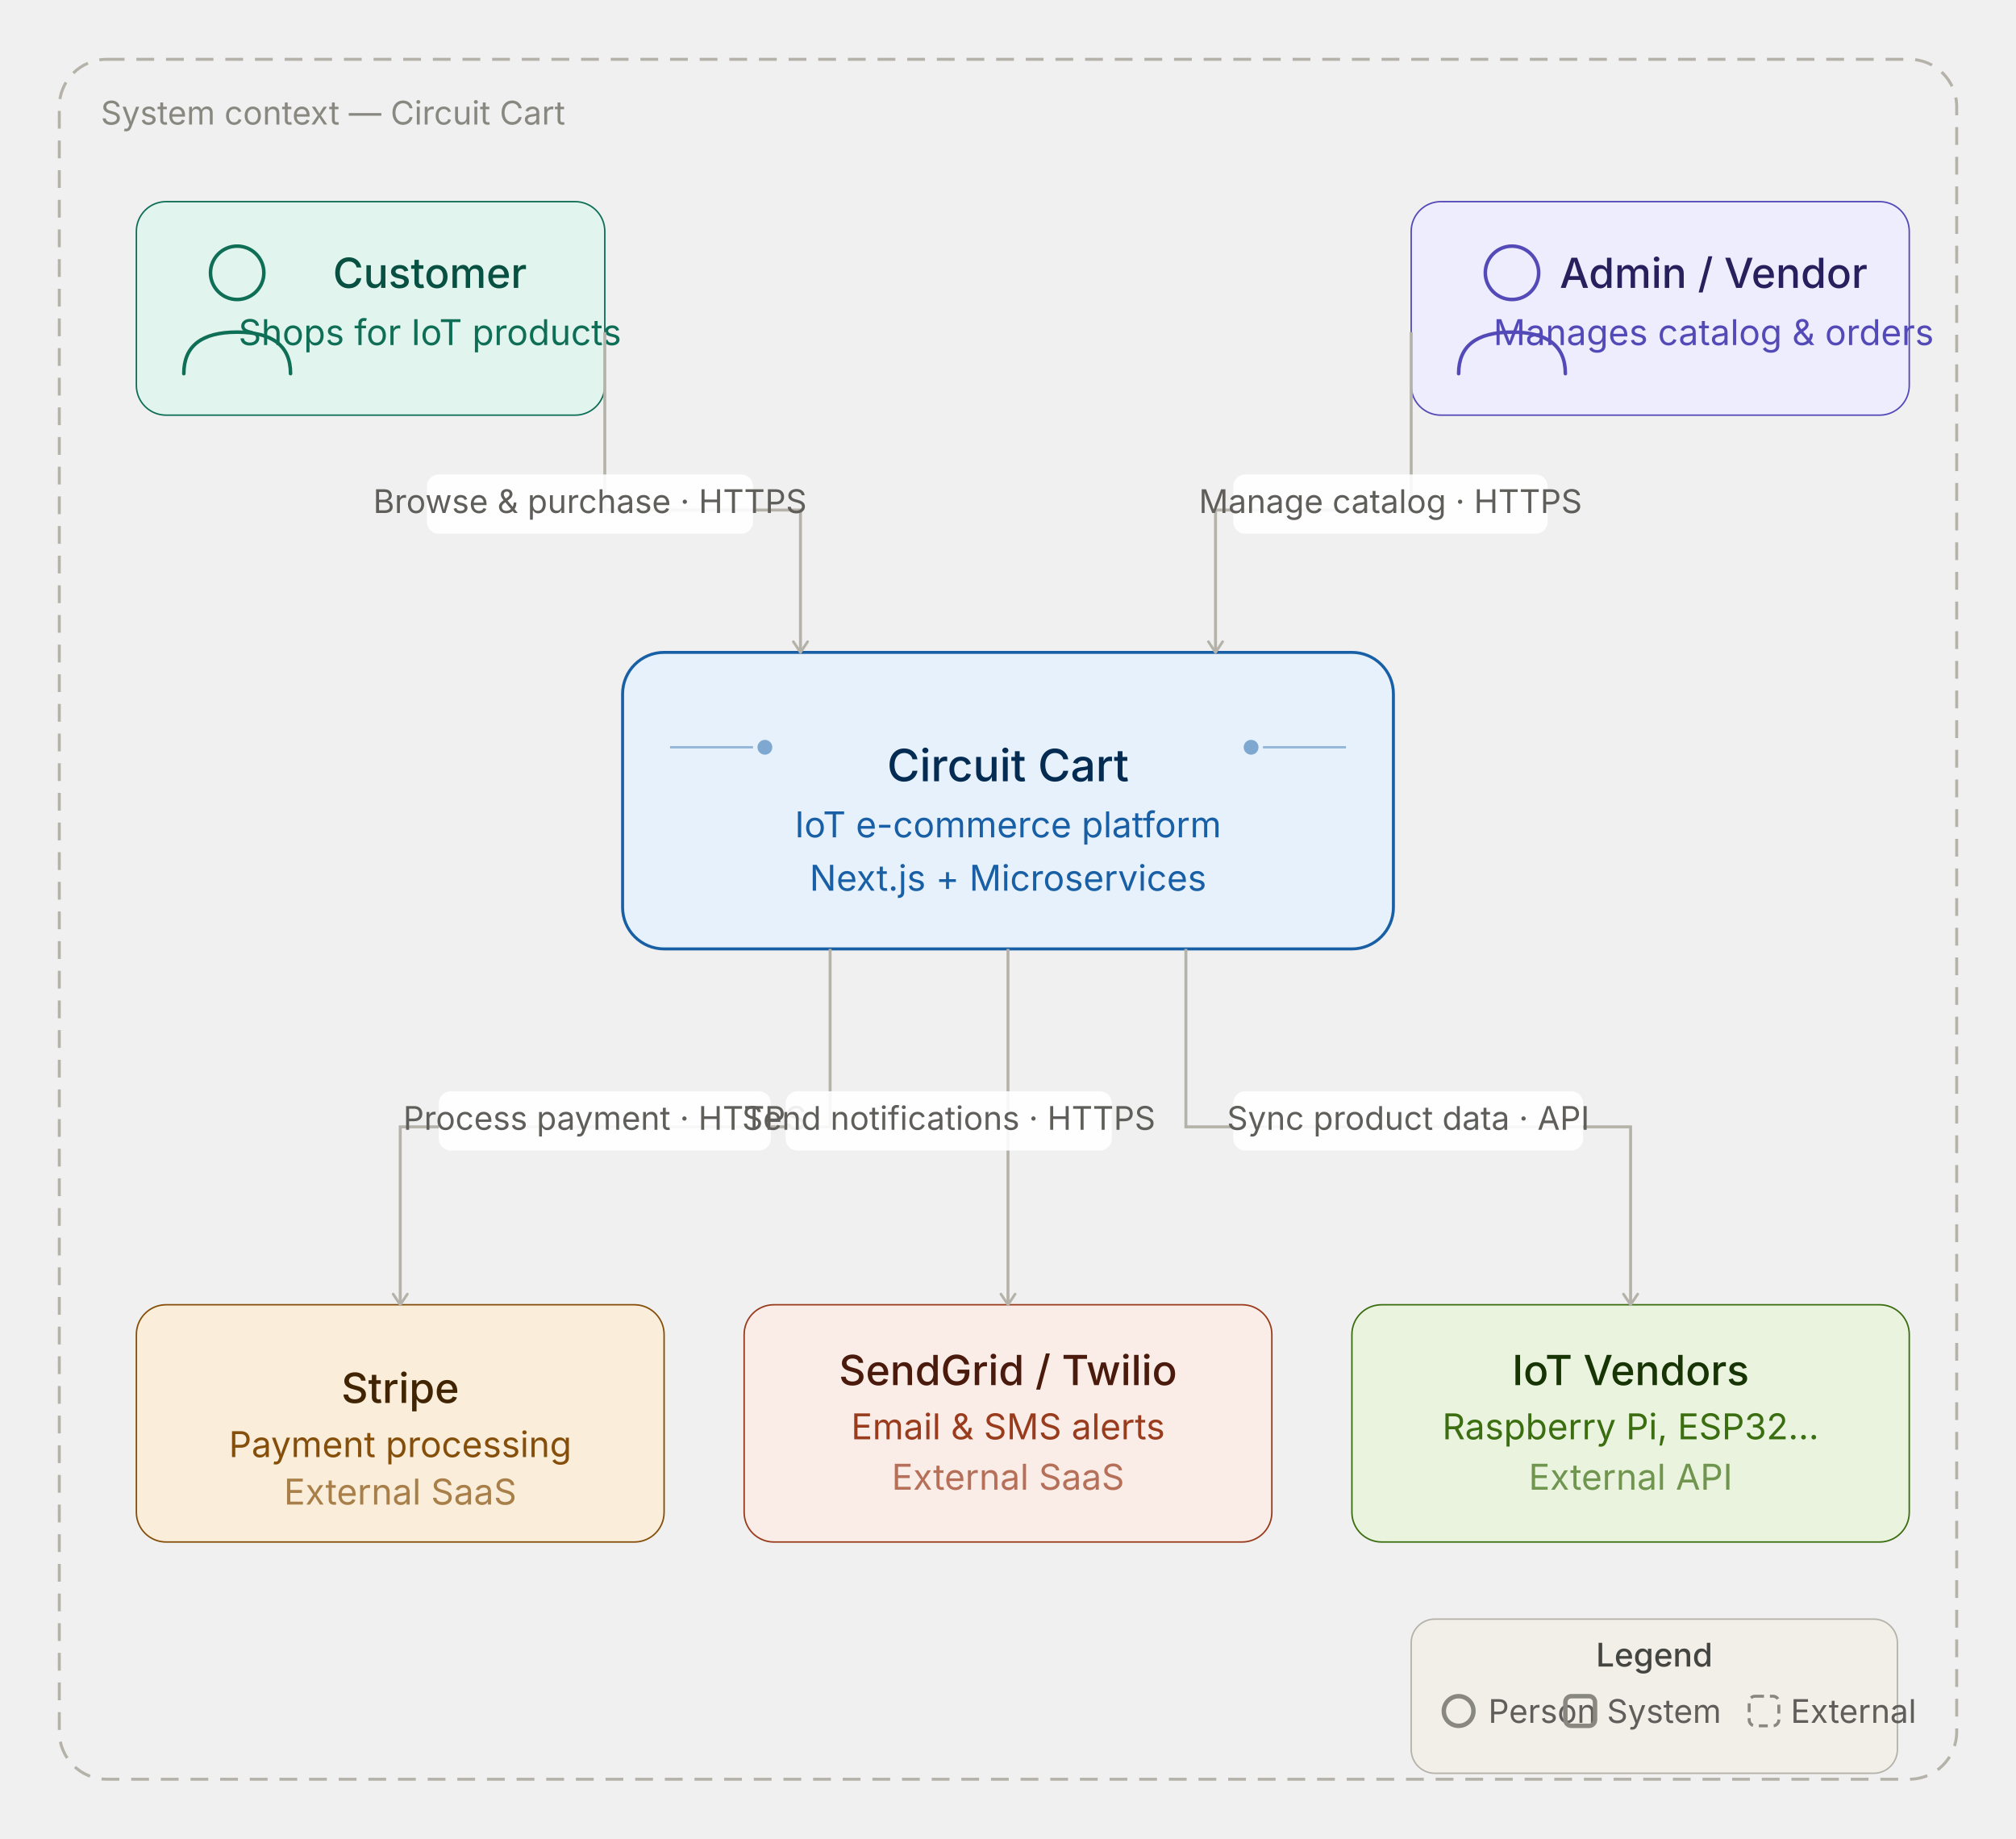
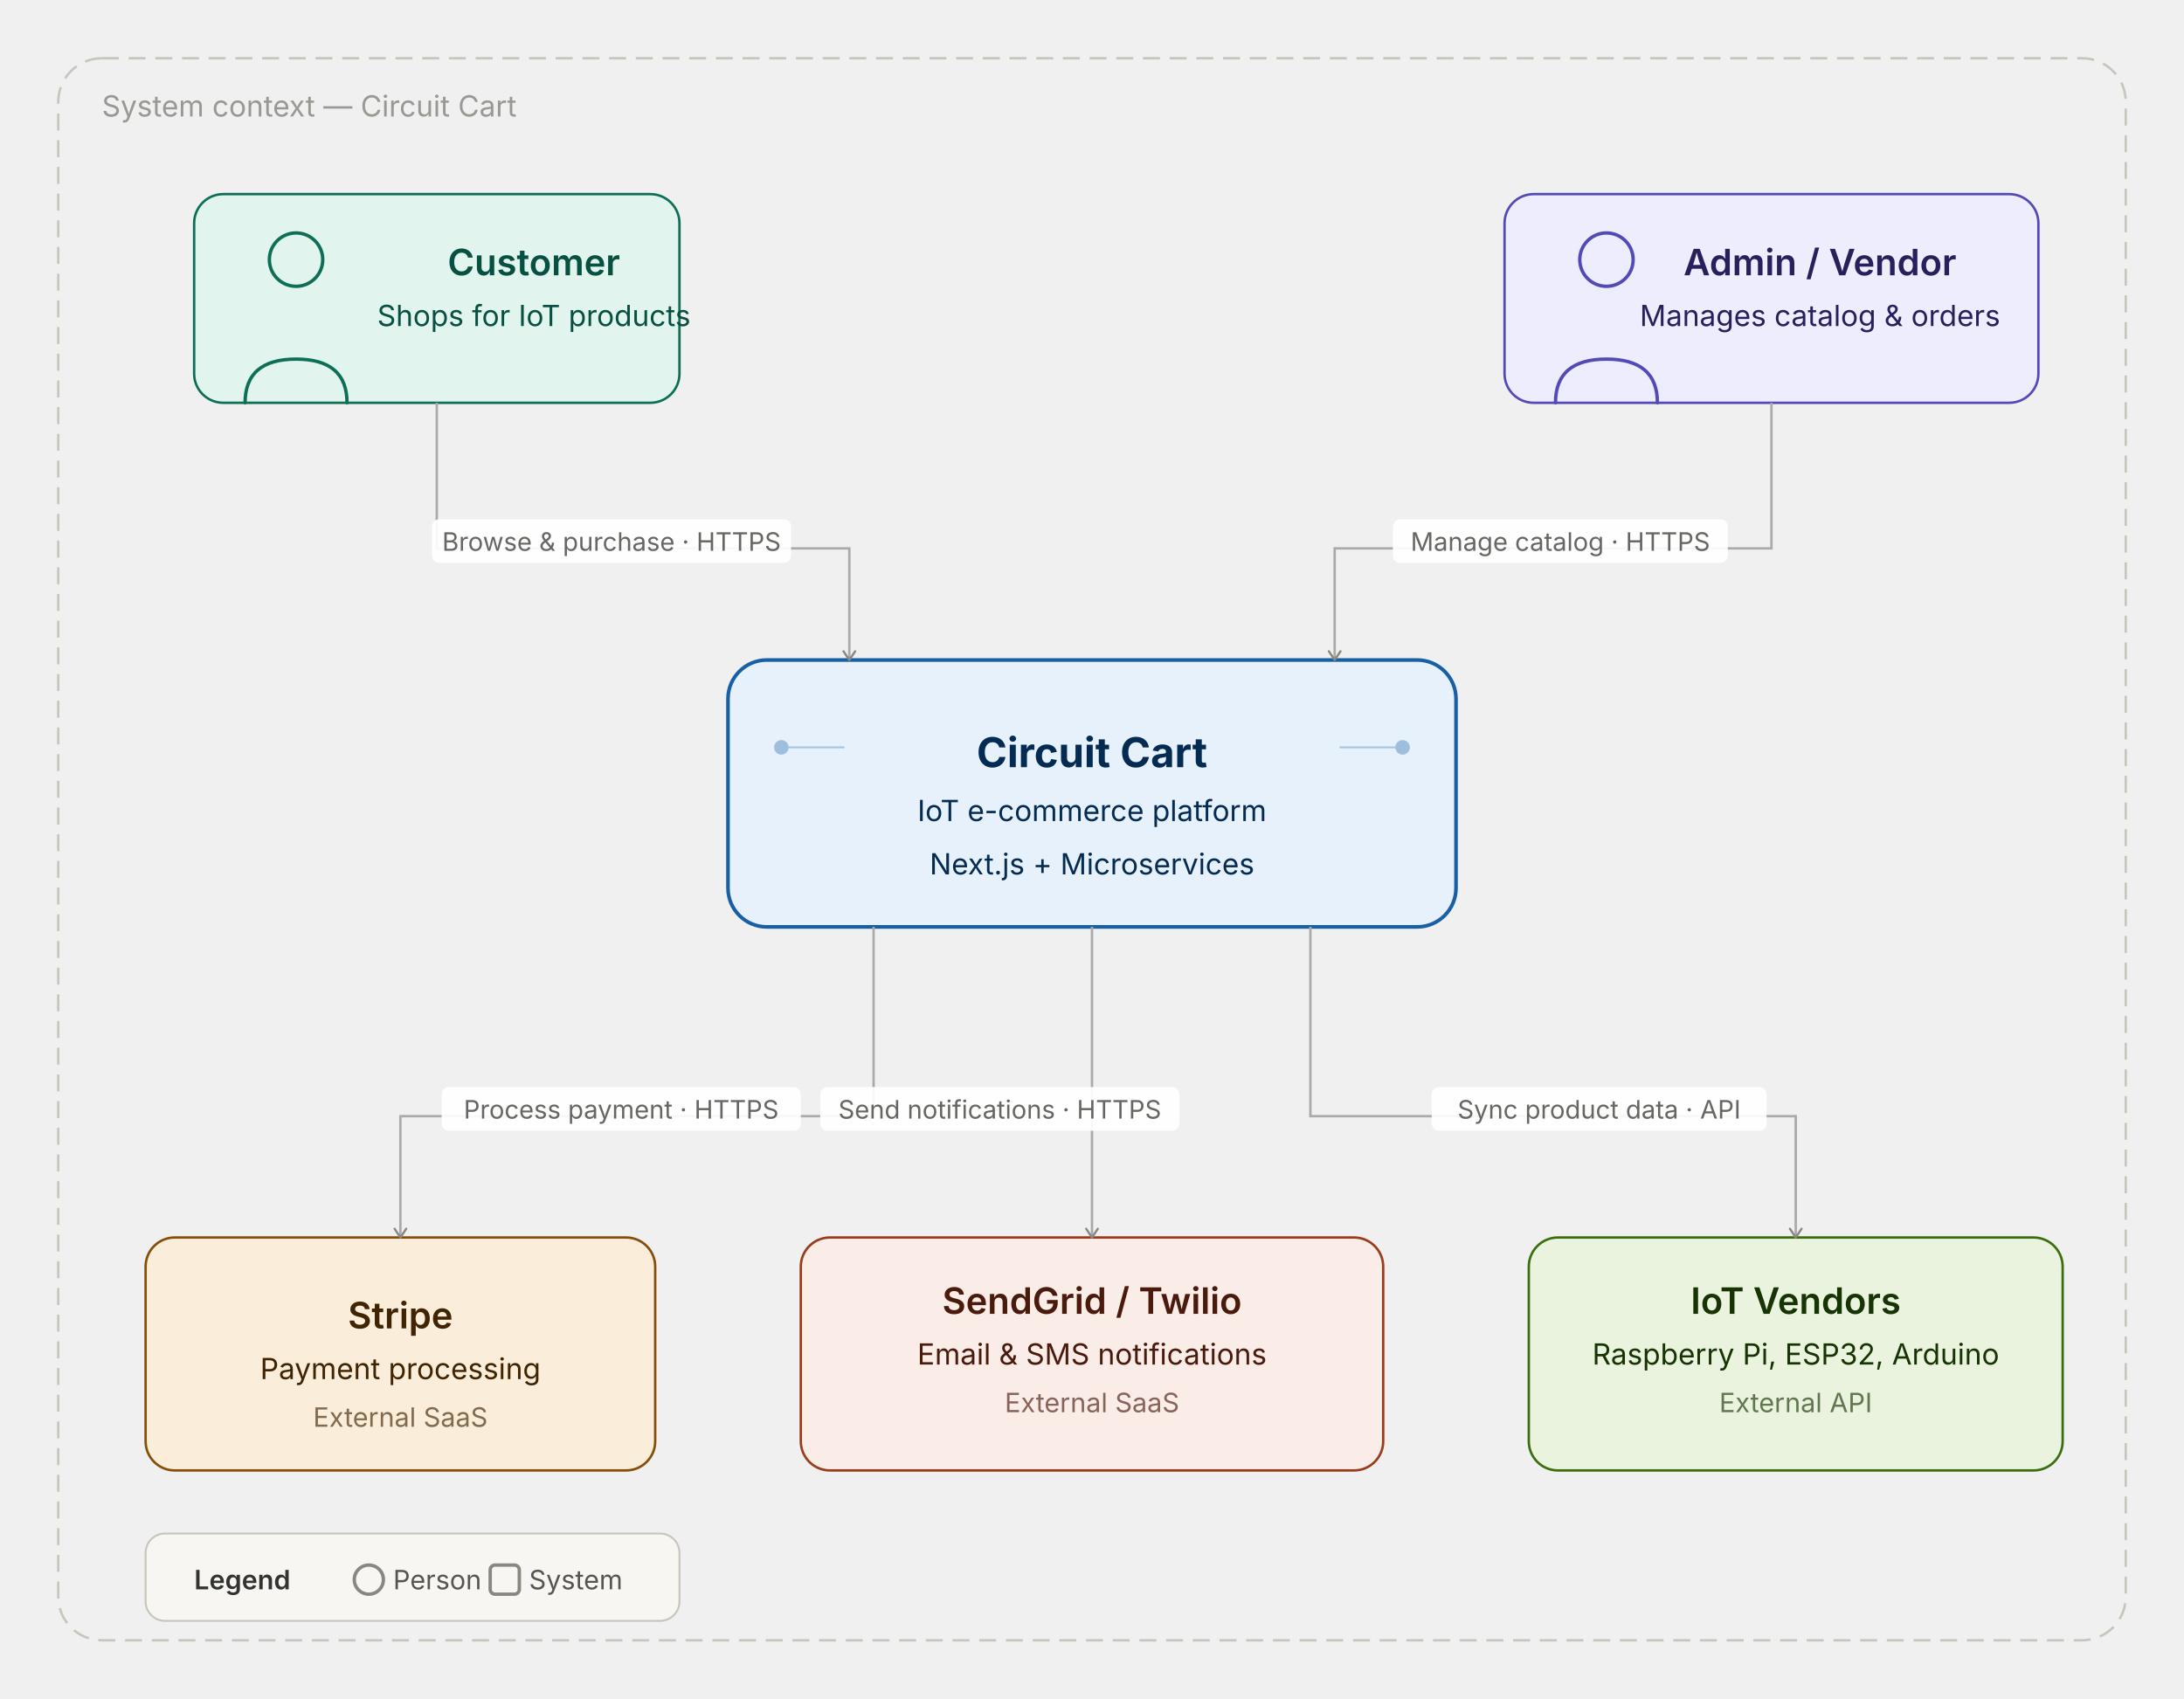
- <svg xmlns="http://www.w3.org/2000/svg" width="100%" viewBox="0 0 680 620" role="img">
+ <svg xmlns="http://www.w3.org/2000/svg" width="900" height="700" viewBox="0 0 900 700" role="img">
  <defs>
    <marker id="arrow" viewBox="0 0 10 10" refX="8" refY="5" markerWidth="6" markerHeight="6" orient="auto-start-reverse">
-       <path d="M2 1L8 5L2 9" fill="none" stroke="context-stroke" stroke-width="1.5" stroke-linecap="round" stroke-linejoin="round" />
+       <path d="M2 1L8 5L2 9" fill="none" stroke="#888780" stroke-width="1.5" stroke-linecap="round" stroke-linejoin="round" />
    </marker>
    <style>
-       svg { font-family: system-ui, -apple-system, sans-serif; }
-       .th { font-size: 14px; font-weight: 500; fill: #0C447C; }
-       .ts { font-size: 12px; font-weight: 400; fill: #185FA5; }
+       * { font-family: -apple-system, BlinkMacSystemFont, "Segoe UI", sans-serif; }

-       /* Teal — Customer */
-       .c-teal rect  { fill: #E1F5EE; stroke: #0F6E56; }
-       .c-teal .th   { fill: #085041; }
-       .c-teal .ts   { fill: #0F6E56; }
-       .c-teal .icon-shape { stroke: #0F6E56; }
+       .boundary      { fill: none; stroke: #C8C6BC; stroke-width: 1; stroke-dasharray: 7 4; }
+       .boundary-lbl  { font-size: 12px; fill: #999893; }

-       /* Purple — Admin */
-       .c-purple rect  { fill: #EEEDFE; stroke: #534AB7; }
-       .c-purple .th   { fill: #26215C; }
-       .c-purple .ts   { fill: #534AB7; }
-       .c-purple .icon-shape { stroke: #534AB7; }
+       .box-customer  { fill: #E1F5EE; stroke: #0F6E56; stroke-width: 1; }
+       .box-admin     { fill: #EEEDFE; stroke: #534AB7; stroke-width: 1; }
+       .box-core      { fill: #E6F1FB; stroke: #185FA5; stroke-width: 1.5; }
+       .box-stripe    { fill: #FAEEDA; stroke: #854F0B; stroke-width: 1; }
+       .box-notif     { fill: #FAECE7; stroke: #993C1D; stroke-width: 1; }
+       .box-iot       { fill: #EAF3DE; stroke: #3B6D11; stroke-width: 1; }
+       .box-legend    { fill: #F7F6F2; stroke: #C8C6BC; stroke-width: 0.8; }

-       /* Blue — Core system */
-       .c-blue rect  { fill: #E6F1FB; stroke: #185FA5; }
-       .c-blue .th   { fill: #042C53; }
-       .c-blue .ts   { fill: #185FA5; }
+       .lbl-title     { font-size: 15px; font-weight: 600; }
+       .lbl-sub       { font-size: 12px; }
+       .lbl-tag       { font-size: 11px; opacity: 0.65; }

-       /* Amber — Stripe */
-       .c-amber rect  { fill: #FAEEDA; stroke: #854F0B; }
-       .c-amber .th   { fill: #412402; }
-       .c-amber .ts   { fill: #854F0B; }
+       .t-customer    { fill: #085041; }
+       .t-admin       { fill: #26215C; }
+       .t-core        { fill: #042C53; }
+       .t-stripe      { fill: #412402; }
+       .t-notif       { fill: #4A1B0C; }
+       .t-iot         { fill: #173404; }

-       /* Coral — SendGrid */
-       .c-coral rect  { fill: #FAECE7; stroke: #993C1D; }
-       .c-coral .th   { fill: #4A1B0C; }
-       .c-coral .ts   { fill: #993C1D; }
+       .connector     { fill: none; stroke: #AAAAAA; stroke-width: 1; }
+       .edge-bg       { fill: #FFFFFF; opacity: 0.92; }
+       .edge-lbl      { font-size: 10.5px; fill: #666662; }

-       /* Green — IoT Vendors */
-       .c-green rect  { fill: #EAF3DE; stroke: #3B6D11; }
-       .c-green .th   { fill: #173404; }
-       .c-green .ts   { fill: #3B6D11; }
- 
-       .node { cursor: pointer; }
-       .node:hover rect { opacity: 0.85; }
- 
-       /* Edge labels */
-       .edge-label-bg { fill: #ffffff; }
-       .edge-label    { font-size: 11px; font-weight: 400; fill: #5F5E5A; }
- 
-       /* Legend */
-       .legend-bg     { fill: #F1EFE8; stroke: #B4B2A9; stroke-width: 0.5; }
-       .legend-text   { font-size: 11px; fill: #5F5E5A; }
-       .legend-title  { font-size: 11px; font-weight: 500; fill: #444441; }
- 
-       /* Boundary */
-       .boundary { fill: none; stroke: #B4B2A9; stroke-width: 1; stroke-dasharray: 6 4; }
-       .boundary-label { font-size: 11px; fill: #888780; }
+       .legend-lbl    { font-size: 11px; fill: #555552; }
+       .legend-title  { font-size: 11px; font-weight: 600; fill: #333331; }
    </style>
  </defs>
-   <rect class="boundary" x="20" y="20" width="640" height="580" rx="16" />
-   <text class="boundary-label" x="34" y="42">System context — Circuit Cart</text>
-   <g class="node c-teal">
-     <rect x="46" y="68" width="158" height="72" rx="10" stroke-width="0.5" />
-     <circle cx="80" cy="92" r="9" fill="none" stroke-width="1.2" class="icon-shape" />
-     <path d="M62 126 Q62 112 80 112 Q98 112 98 126" fill="none" stroke-width="1.2" stroke-linecap="round" class="icon-shape" />
-     <text class="th" x="145" y="92" text-anchor="middle" dominant-baseline="central">Customer</text>
-     <text class="ts" x="145" y="112" text-anchor="middle" dominant-baseline="central">Shops for IoT products</text>
-   </g>
-   <g class="node c-purple">
-     <rect x="476" y="68" width="168" height="72" rx="10" stroke-width="0.5" />
-     <circle cx="510" cy="92" r="9" fill="none" stroke-width="1.2" class="icon-shape" />
-     <path d="M492 126 Q492 112 510 112 Q528 112 528 126" fill="none" stroke-width="1.2" stroke-linecap="round" class="icon-shape" />
-     <text class="th" x="578" y="92" text-anchor="middle" dominant-baseline="central">Admin / Vendor</text>
-     <text class="ts" x="578" y="112" text-anchor="middle" dominant-baseline="central">Manages catalog &amp; orders</text>
-   </g>
-   <g class="node c-blue">
-     <rect x="210" y="220" width="260" height="100" rx="14" stroke-width="1" />
-     <line x1="226" y1="252" x2="254" y2="252" stroke="#185FA5" stroke-width="0.8" opacity="0.4" />
-     <circle cx="258" cy="252" r="2.5" fill="#185FA5" opacity="0.5" />
-     <line x1="426" y1="252" x2="454" y2="252" stroke="#185FA5" stroke-width="0.8" opacity="0.4" />
-     <circle cx="422" cy="252" r="2.5" fill="#185FA5" opacity="0.5" />
-     <text class="th" x="340" y="258" text-anchor="middle" dominant-baseline="central" style="font-size:15px">Circuit Cart</text>
-     <text class="ts" x="340" y="278" text-anchor="middle" dominant-baseline="central">IoT e-commerce platform</text>
-     <text class="ts" x="340" y="296" text-anchor="middle" dominant-baseline="central">Next.js + Microservices</text>
-   </g>
-   <g class="node c-amber">
-     <rect x="46" y="440" width="178" height="80" rx="10" stroke-width="0.5" />
-     <text class="th" x="135" y="468" text-anchor="middle" dominant-baseline="central">Stripe</text>
-     <text class="ts" x="135" y="487" text-anchor="middle" dominant-baseline="central">Payment processing</text>
-     <text class="ts" x="135" y="503" text-anchor="middle" dominant-baseline="central" opacity="0.7">External SaaS</text>
-   </g>
-   <g class="node c-coral">
-     <rect x="251" y="440" width="178" height="80" rx="10" stroke-width="0.5" />
-     <text class="th" x="340" y="462" text-anchor="middle" dominant-baseline="central">SendGrid / Twilio</text>
-     <text class="ts" x="340" y="481" text-anchor="middle" dominant-baseline="central">Email &amp; SMS alerts</text>
-     <text class="ts" x="340" y="498" text-anchor="middle" dominant-baseline="central" opacity="0.7">External SaaS</text>
-   </g>
-   <g class="node c-green">
-     <rect x="456" y="440" width="188" height="80" rx="10" stroke-width="0.5" />
-     <text class="th" x="550" y="462" text-anchor="middle" dominant-baseline="central">IoT Vendors</text>
-     <text class="ts" x="550" y="481" text-anchor="middle" dominant-baseline="central">Raspberry Pi, ESP32…</text>
-     <text class="ts" x="550" y="498" text-anchor="middle" dominant-baseline="central" opacity="0.7">External API</text>
-   </g>
-   <path d="M 204 112 L 204 172 L 270 172 L 270 220" fill="none" stroke="#B4B2A9" stroke-width="1" marker-end="url(#arrow)" />
-   <rect x="144" y="160" width="110" height="20" rx="4" class="edge-label-bg" opacity="0.9" />
-   <text class="edge-label" x="199" y="173" text-anchor="middle">Browse &amp; purchase · HTTPS</text>
-   <path d="M 476 112 L 476 172 L 410 172 L 410 220" fill="none" stroke="#B4B2A9" stroke-width="1" marker-end="url(#arrow)" />
-   <rect x="416" y="160" width="106" height="20" rx="4" class="edge-label-bg" opacity="0.9" />
-   <text class="edge-label" x="469" y="173" text-anchor="middle">Manage catalog · HTTPS</text>
-   <path d="M 280 320 L 280 380 L 135 380 L 135 440" fill="none" stroke="#B4B2A9" stroke-width="1" marker-end="url(#arrow)" />
-   <rect x="148" y="368" width="112" height="20" rx="4" class="edge-label-bg" opacity="0.9" />
-   <text class="edge-label" x="204" y="381" text-anchor="middle">Process payment · HTTPS</text>
-   <path d="M 340 320 L 340 440" fill="none" stroke="#B4B2A9" stroke-width="1" marker-end="url(#arrow)" />
-   <rect x="265" y="368" width="110" height="20" rx="4" class="edge-label-bg" opacity="0.9" />
-   <text class="edge-label" x="320" y="381" text-anchor="middle">Send notifications · HTTPS</text>
-   <path d="M 400 320 L 400 380 L 550 380 L 550 440" fill="none" stroke="#B4B2A9" stroke-width="1" marker-end="url(#arrow)" />
-   <rect x="416" y="368" width="118" height="20" rx="4" class="edge-label-bg" opacity="0.9" />
-   <text class="edge-label" x="475" y="381" text-anchor="middle">Sync product data · API</text>
-   <rect class="legend-bg" x="476" y="546" width="164" height="52" rx="8" />
-   <text class="legend-title" x="558" y="562" text-anchor="middle">Legend</text>
-   <circle cx="492" cy="577" r="5" fill="none" stroke="#888780" stroke-width="1.5" />
-   <text class="legend-text" x="502" y="581">Person</text>
-   <rect x="528" y="572" width="10" height="10" rx="2" fill="none" stroke="#888780" stroke-width="1.5" />
-   <text class="legend-text" x="542" y="581">System</text>
-   <rect x="590" y="572" width="10" height="10" rx="2" fill="none" stroke="#888780" stroke-width="1" stroke-dasharray="3 2" />
-   <text class="legend-text" x="604" y="581">External</text>
+   <rect class="boundary" x="24" y="24" width="852" height="652" rx="18" />
+   <text class="boundary-lbl" x="42" y="48">System context — Circuit Cart</text>
+   <rect class="box-customer" x="80" y="80" width="200" height="86" rx="12" />
+   <circle cx="122" cy="107" r="11" fill="none" stroke="#0F6E56" stroke-width="1.4" />
+   <path d="M101 166 Q101 148 122 148 Q143 148 143 166" fill="none" stroke="#0F6E56" stroke-width="1.4" stroke-linecap="round" />
+   <text class="lbl-title t-customer" x="220" y="108" text-anchor="middle" dominant-baseline="central">Customer</text>
+   <text class="lbl-sub  t-customer" x="220" y="130" text-anchor="middle" dominant-baseline="central">Shops for IoT products</text>
+   <rect class="box-admin" x="620" y="80" width="220" height="86" rx="12" />
+   <circle cx="662" cy="107" r="11" fill="none" stroke="#534AB7" stroke-width="1.4" />
+   <path d="M641 166 Q641 148 662 148 Q683 148 683 166" fill="none" stroke="#534AB7" stroke-width="1.4" stroke-linecap="round" />
+   <text class="lbl-title t-admin" x="750" y="108" text-anchor="middle" dominant-baseline="central">Admin / Vendor</text>
+   <text class="lbl-sub  t-admin" x="750" y="130" text-anchor="middle" dominant-baseline="central">Manages catalog &amp; orders</text>
+   <rect class="box-core" x="300" y="272" width="300" height="110" rx="16" />
+   <circle cx="322" cy="308" r="3" fill="#185FA5" opacity="0.35" />
+   <line x1="325" y1="308" x2="348" y2="308" stroke="#185FA5" stroke-width="0.8" opacity="0.3" />
+   <circle cx="578" cy="308" r="3" fill="#185FA5" opacity="0.35" />
+   <line x1="552" y1="308" x2="575" y2="308" stroke="#185FA5" stroke-width="0.8" opacity="0.3" />
+   <text class="lbl-title t-core" x="450" y="310" text-anchor="middle" dominant-baseline="central" style="font-size:17px;font-weight:700">Circuit Cart</text>
+   <text class="lbl-sub  t-core" x="450" y="334" text-anchor="middle" dominant-baseline="central">IoT e-commerce platform</text>
+   <text class="lbl-sub  t-core" x="450" y="356" text-anchor="middle" dominant-baseline="central">Next.js + Microservices</text>
+   <rect class="box-stripe" x="60" y="510" width="210" height="96" rx="12" />
+   <text class="lbl-title t-stripe" x="165" y="542" text-anchor="middle" dominant-baseline="central">Stripe</text>
+   <text class="lbl-sub  t-stripe" x="165" y="564" text-anchor="middle" dominant-baseline="central">Payment processing</text>
+   <text class="lbl-tag  t-stripe" x="165" y="584" text-anchor="middle" dominant-baseline="central">External SaaS</text>
+   <rect class="box-notif" x="330" y="510" width="240" height="96" rx="12" />
+   <text class="lbl-title t-notif" x="450" y="536" text-anchor="middle" dominant-baseline="central">SendGrid / Twilio</text>
+   <text class="lbl-sub  t-notif" x="450" y="558" text-anchor="middle" dominant-baseline="central">Email &amp; SMS notifications</text>
+   <text class="lbl-tag  t-notif" x="450" y="578" text-anchor="middle" dominant-baseline="central">External SaaS</text>
+   <rect class="box-iot" x="630" y="510" width="220" height="96" rx="12" />
+   <text class="lbl-title t-iot" x="740" y="536" text-anchor="middle" dominant-baseline="central">IoT Vendors</text>
+   <text class="lbl-sub  t-iot" x="740" y="558" text-anchor="middle" dominant-baseline="central">Raspberry Pi, ESP32, Arduino</text>
+   <text class="lbl-tag  t-iot" x="740" y="578" text-anchor="middle" dominant-baseline="central">External API</text>
+   <path class="connector" d="M 180 166 L 180 226 L 350 226 L 350 272" marker-end="url(#arrow)" />
+   <rect class="edge-bg" x="178" y="214" width="148" height="18" rx="3" />
+   <text class="edge-lbl" x="252" y="227" text-anchor="middle">Browse &amp; purchase · HTTPS</text>
+   <path class="connector" d="M 730 166 L 730 226 L 550 226 L 550 272" marker-end="url(#arrow)" />
+   <rect class="edge-bg" x="574" y="214" width="138" height="18" rx="3" />
+   <text class="edge-lbl" x="643" y="227" text-anchor="middle">Manage catalog · HTTPS</text>
+   <path class="connector" d="M 360 382 L 360 460 L 165 460 L 165 510" marker-end="url(#arrow)" />
+   <rect class="edge-bg" x="182" y="448" width="148" height="18" rx="3" />
+   <text class="edge-lbl" x="256" y="461" text-anchor="middle">Process payment · HTTPS</text>
+   <path class="connector" d="M 450 382 L 450 510" marker-end="url(#arrow)" />
+   <rect class="edge-bg" x="338" y="448" width="148" height="18" rx="3" />
+   <text class="edge-lbl" x="412" y="461" text-anchor="middle">Send notifications · HTTPS</text>
+   <path class="connector" d="M 540 382 L 540 460 L 740 460 L 740 510" marker-end="url(#arrow)" />
+   <rect class="edge-bg" x="590" y="448" width="138" height="18" rx="3" />
+   <text class="edge-lbl" x="659" y="461" text-anchor="middle">Sync product data · API</text>
+   <rect class="box-legend" x="60" y="632" width="220" height="36" rx="8" />
+   <text class="legend-title" x="80" y="655">Legend</text>
+   <circle cx="152" cy="651" r="6" fill="none" stroke="#888780" stroke-width="1.4" />
+   <text class="legend-lbl" x="162" y="655">Person</text>
+   <rect x="202" y="645" width="12" height="12" rx="2" fill="none" stroke="#888780" stroke-width="1.4" />
+   <text class="legend-lbl" x="218" y="655">System</text>
</svg>
